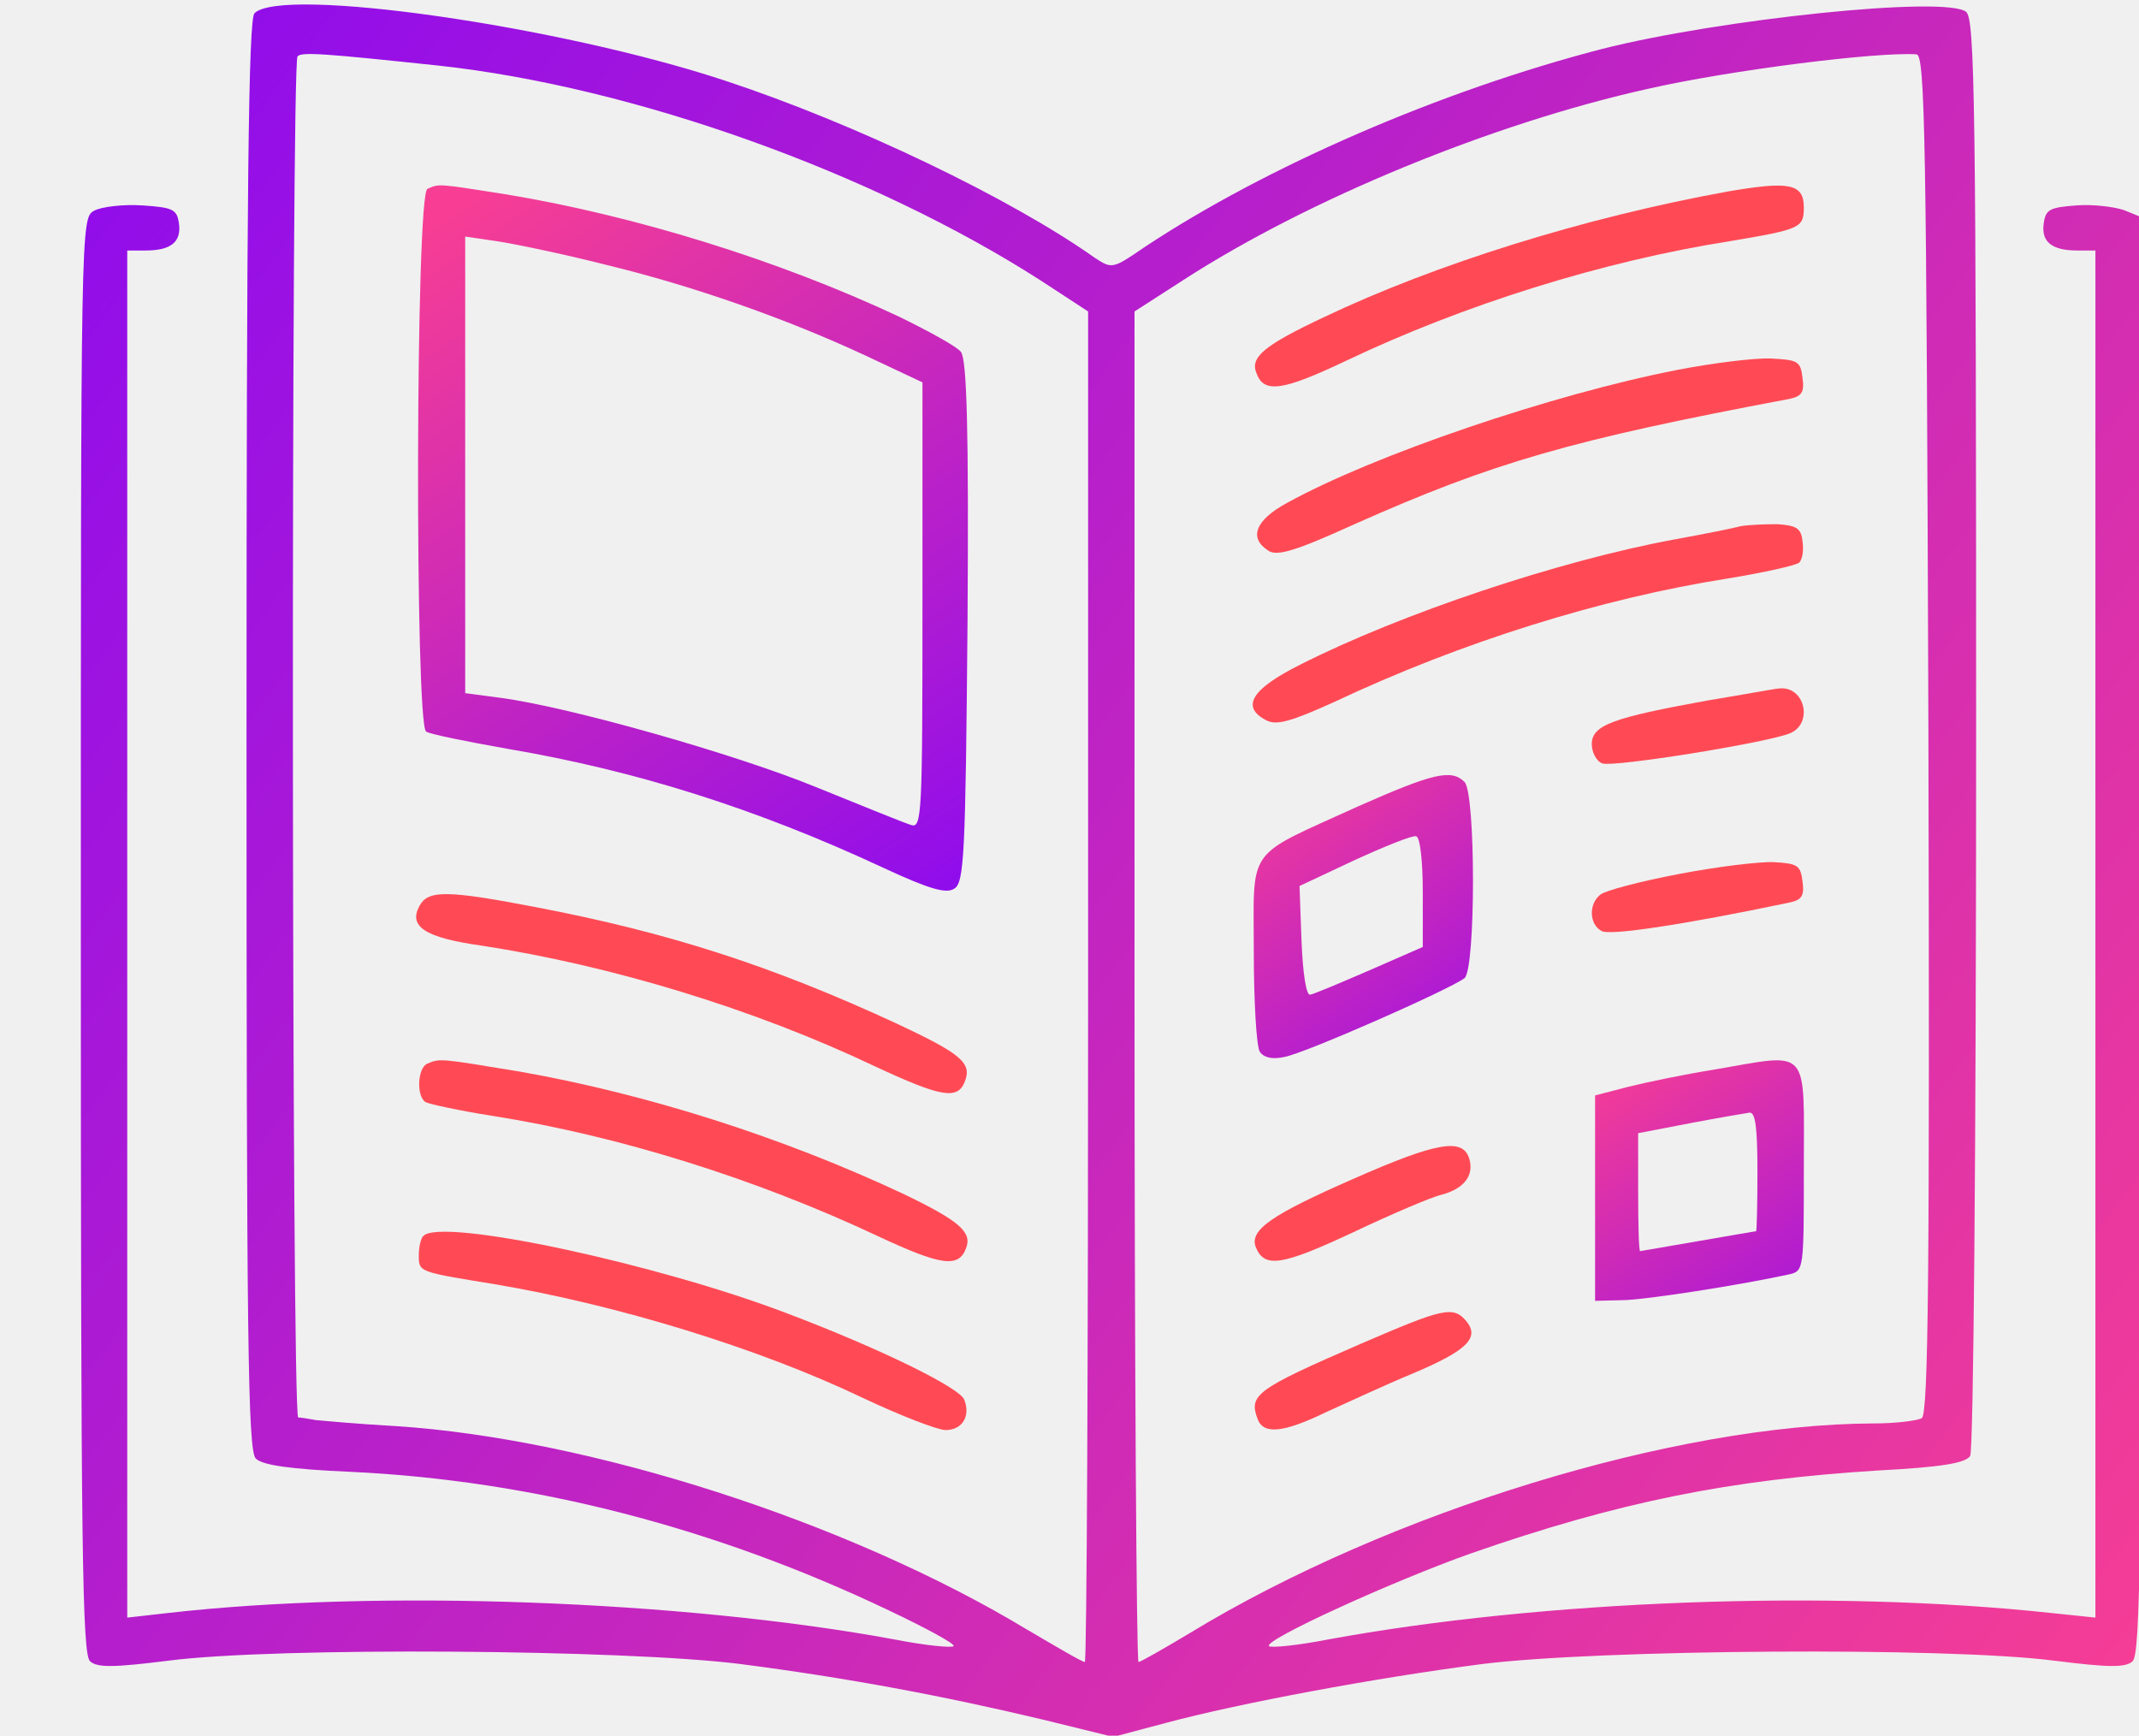
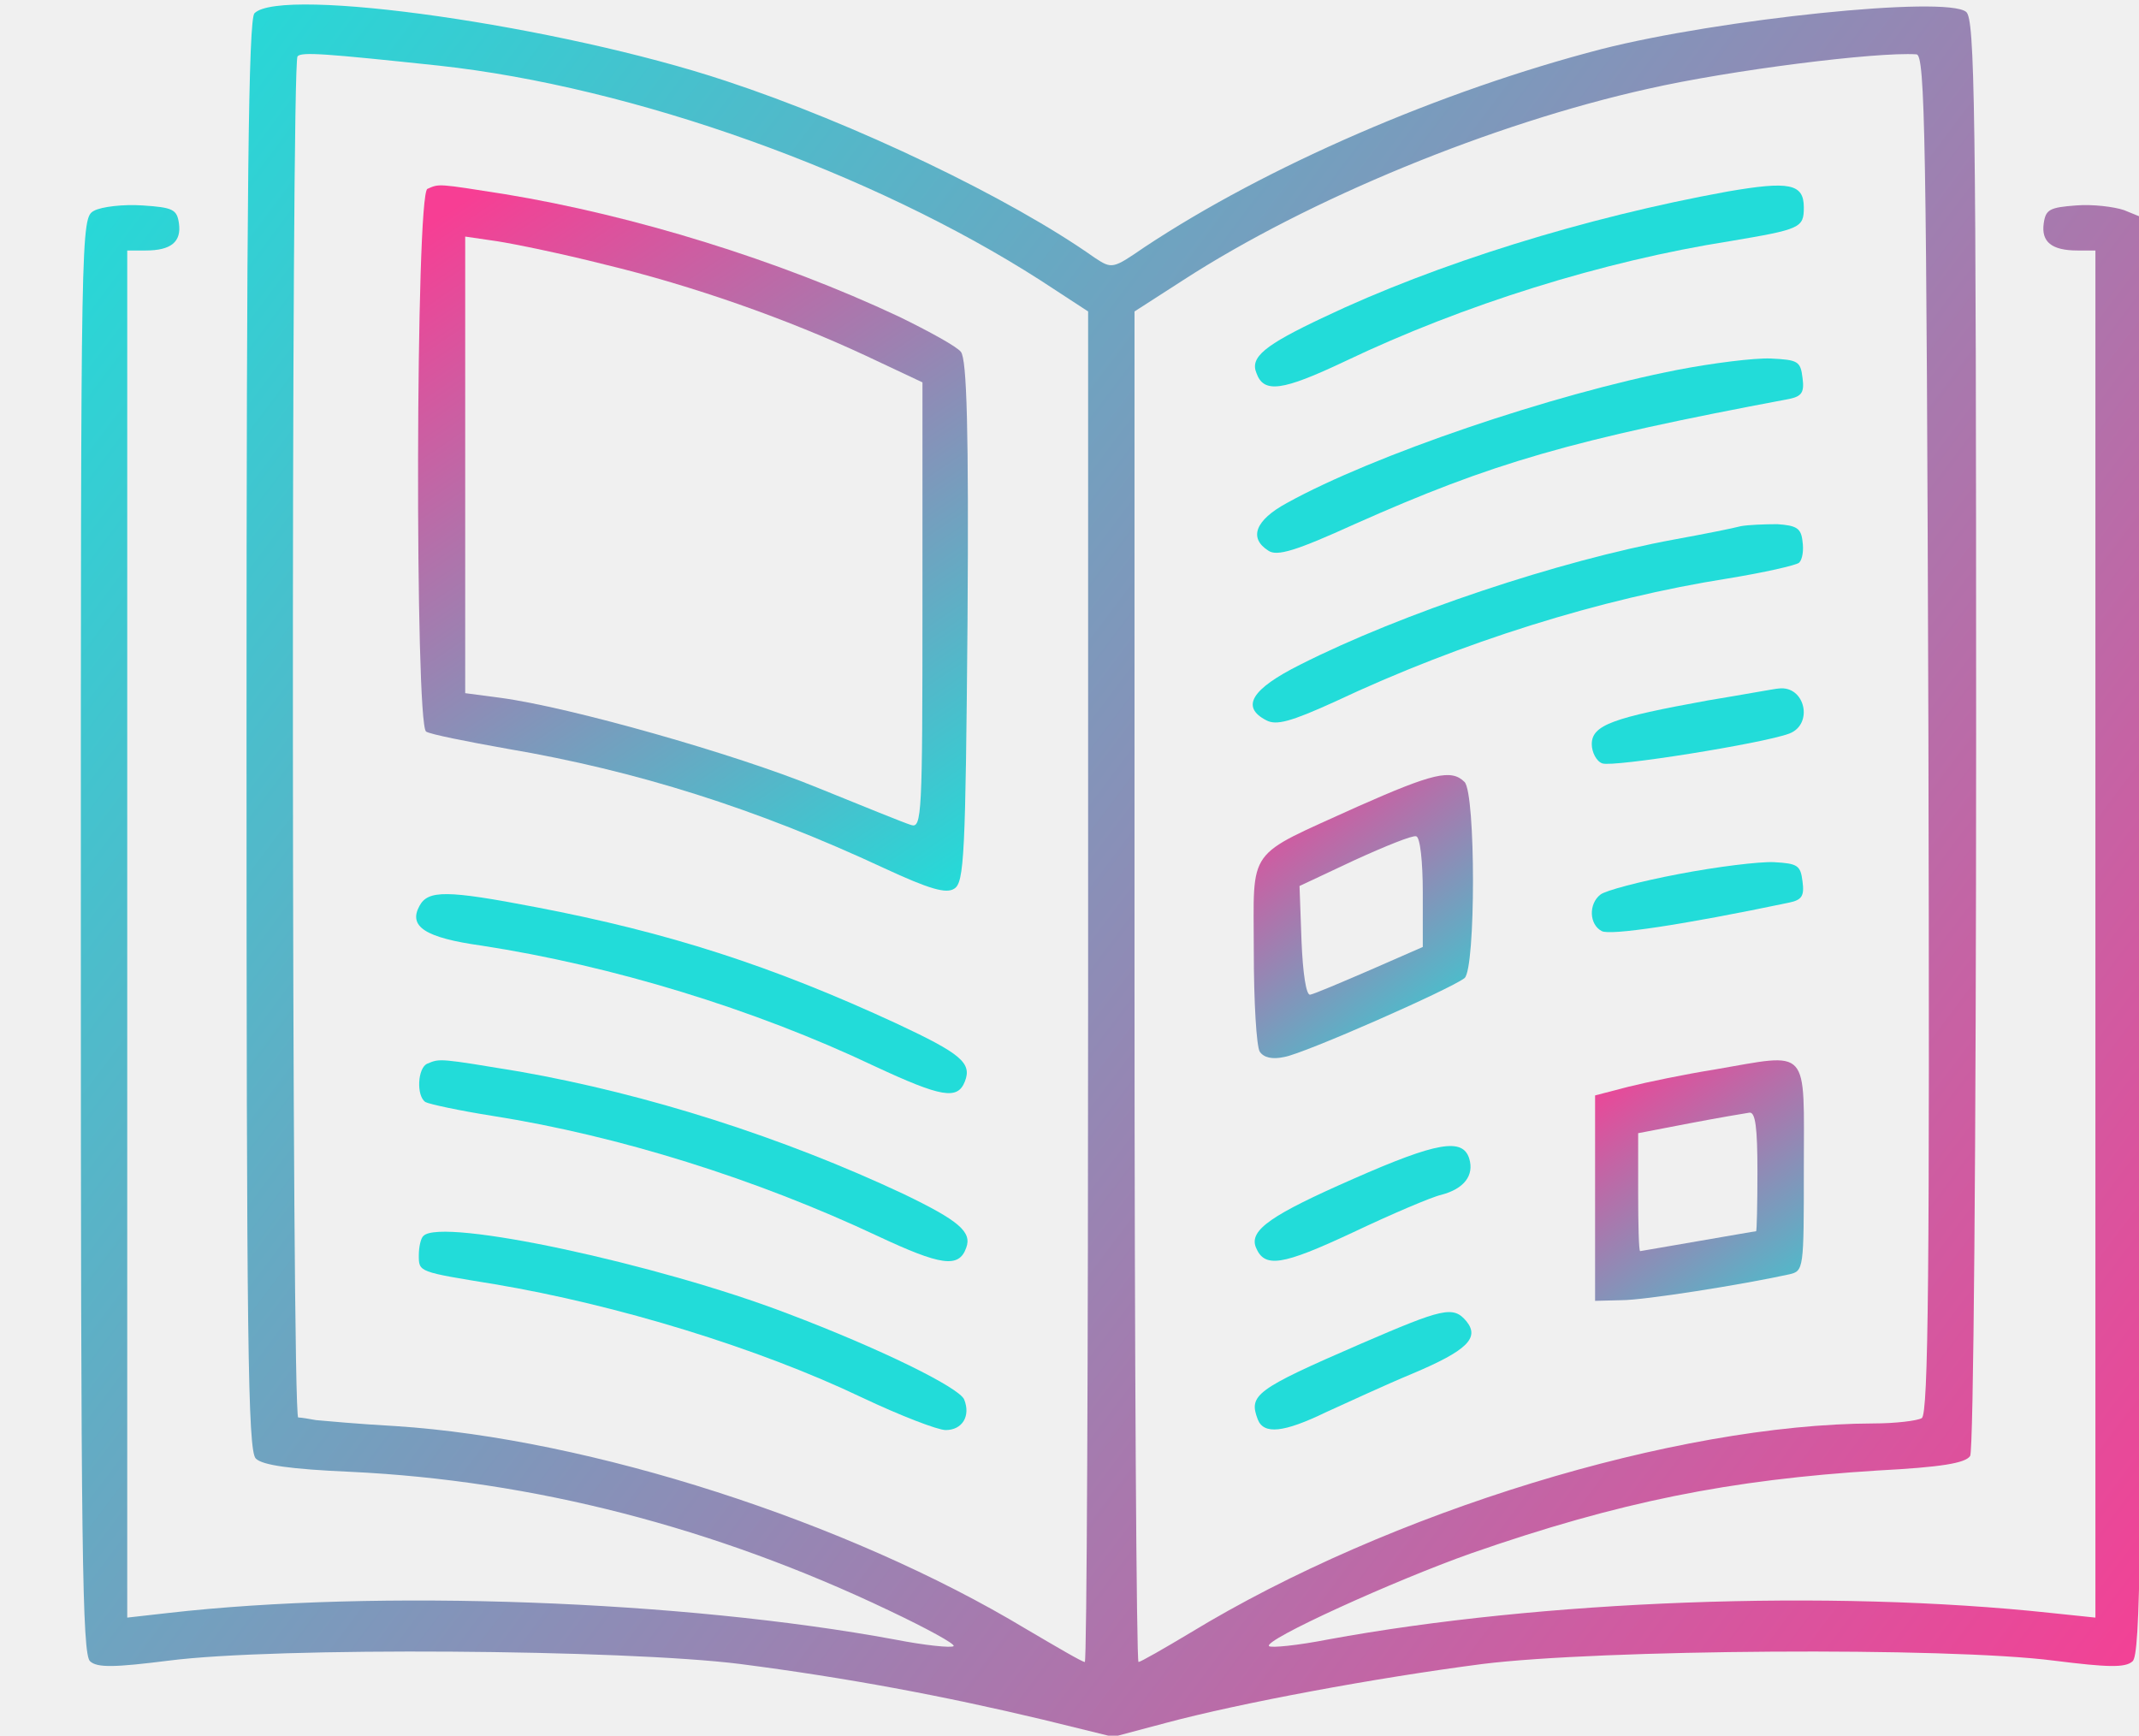
<svg xmlns="http://www.w3.org/2000/svg" width="175" height="142" viewBox="0 0 175 142" fill="none">
  <g clip-path="url(#clip0_779_12)">
    <path d="M20.819 1.084C20.331 1.572 20.169 15.452 20.169 60.127C20.169 109.789 20.277 118.681 20.928 119.331C21.47 119.874 23.747 120.199 28.681 120.416C43.59 121.121 58.5 124.97 72.705 131.747C75.795 133.211 78.181 134.512 78.018 134.675C77.856 134.837 75.687 134.621 73.193 134.133C55.898 130.934 30.904 130.012 13.771 131.964L10.41 132.344V76.392V20.494H11.928C13.988 20.494 14.855 19.789 14.639 18.271C14.476 17.133 14.151 16.97 11.657 16.807C10.084 16.699 8.295 16.916 7.699 17.241C6.614 17.837 6.614 18.108 6.614 76.554C6.614 126.868 6.723 135.38 7.374 135.922C7.97 136.464 9.434 136.41 13.771 135.868C22.554 134.729 51.072 134.946 60.56 136.139C69.343 137.277 77.151 138.741 85.337 140.693L91.084 142.103L95.368 140.964C101.44 139.337 112.5 137.277 121.283 136.139C130.825 134.946 159.289 134.729 168.072 135.868C172.41 136.41 173.874 136.464 174.47 135.922C175.121 135.38 175.229 126.868 175.229 76.554V17.783L173.765 17.187C172.952 16.916 171.217 16.699 169.862 16.807C167.693 16.97 167.368 17.133 167.205 18.271C166.988 19.789 167.855 20.494 169.97 20.494H171.434V76.392V132.344L167.801 131.964C149.639 130.012 126.054 130.934 108.651 134.133C106.157 134.621 103.988 134.837 103.825 134.675C103.337 134.187 114.072 129.307 120.362 127.084C132.506 122.856 141.506 121.066 153.651 120.307C158.801 120.036 160.807 119.711 161.187 119.115C161.458 118.681 161.675 94.012 161.675 60.018C161.675 8.35 161.566 1.572 160.862 0.976C159.235 -0.379 140.639 1.572 131.042 4.012C117.868 7.428 103.608 13.608 93.633 20.223C91.03 22.012 90.976 22.012 89.566 21.09C82.681 16.211 69.886 10.084 59.367 6.615C45.813 2.115 23.042 -1.138 20.819 1.084ZM35.892 5.368C51.831 7.103 71.349 14.097 85.121 22.934L89.024 25.482V80.729C89.024 111.09 88.916 135.976 88.753 135.976C88.536 135.976 86.422 134.729 83.928 133.265C69.343 124.482 48.253 117.705 32.367 116.675C29.386 116.512 26.458 116.241 25.861 116.187C25.265 116.078 24.614 115.97 24.398 115.97C23.855 115.916 23.801 5.096 24.343 4.609C24.669 4.229 26.675 4.392 35.892 5.368ZM157.771 60.072C157.88 104.097 157.771 115.645 157.229 116.024C156.849 116.241 155.06 116.458 153.271 116.458C137.115 116.512 113.693 123.669 97.374 133.59C95.205 134.892 93.307 135.976 93.145 135.976C92.982 135.976 92.819 111.09 92.819 80.729V25.482L96.777 22.934C107.078 16.265 122.151 10.084 134.837 7.265C141.506 5.747 153.542 4.229 156.795 4.446C157.5 4.5 157.609 11.115 157.771 60.072Z" fill="url(#paint0_linear_779_12)" />
    <path d="M34.97 15.452C33.994 15.831 33.94 59.259 34.861 59.855C35.187 60.072 38.169 60.669 41.53 61.265C52.048 63.054 61.861 66.144 72.325 71.024C76.066 72.759 77.422 73.138 78.072 72.705C78.885 72.217 78.994 69.994 79.157 50.855C79.265 35.187 79.102 29.386 78.615 28.789C78.289 28.355 76.012 27.108 73.572 25.916C63.651 21.253 51.831 17.62 41.313 15.886C35.783 15.018 35.946 15.018 34.97 15.452ZM49.446 21.633C56.657 23.367 64.355 26.078 70.862 29.114L75.47 31.283V49.554C75.47 66.687 75.416 67.771 74.548 67.5C74.006 67.337 70.536 65.928 66.795 64.41C60.181 61.699 46.627 57.849 40.934 57.09L38.06 56.711V38.006V19.355L40.663 19.735C42.072 19.952 46.03 20.765 49.446 21.633Z" fill="url(#paint1_linear_779_12)" />
-     <path d="M34.319 74.115C33.398 75.796 34.753 76.717 39.416 77.368C49.988 78.994 61.645 82.519 71.566 87.235C77.042 89.784 78.343 90.001 78.94 88.482C79.536 86.964 78.615 86.205 73.41 83.766C63.108 78.994 54.651 76.284 43.861 74.223C36.542 72.814 35.024 72.814 34.319 74.115Z" fill="#FF4A55" />
-     <path d="M34.97 87.019C34.157 87.344 34.048 89.675 34.807 90.163C35.078 90.326 37.572 90.868 40.337 91.302C50.639 92.928 61.861 96.452 71.783 101.115C76.988 103.555 78.452 103.772 79.048 102.091C79.536 100.79 78.452 99.868 73.952 97.699C64.03 93.037 52.97 89.513 42.506 87.669C35.946 86.585 36 86.585 34.97 87.019Z" fill="#FF4A55" />
-     <path d="M34.645 101.114C34.428 101.277 34.265 102.036 34.265 102.687C34.265 104.096 34.211 104.042 40.5 105.072C50.476 106.753 62.024 110.277 70.536 114.343C73.627 115.807 76.717 117 77.368 117C78.723 117 79.428 115.861 78.886 114.506C78.506 113.53 72 110.331 64.41 107.458C53.783 103.392 36.108 99.596 34.645 101.114Z" fill="#FF4A55" />
-     <path d="M141.343 15.669C129.687 17.784 117.488 21.579 108.271 25.97C103.446 28.247 102.253 29.223 102.795 30.524C103.392 32.205 104.91 31.988 110.06 29.549C119.711 24.94 131.151 21.362 141.506 19.735C147.307 18.759 147.578 18.651 147.578 16.97C147.578 15.018 146.386 14.802 141.343 15.669Z" fill="#FF4A55" />
-     <path d="M137.277 30.253C126.976 32.259 112.337 37.247 105.289 41.151C102.687 42.56 102.145 44.024 103.771 45.054C104.476 45.542 106.048 45.054 110.819 42.886C122.151 37.843 128.494 36 146.386 32.639C147.416 32.422 147.633 32.096 147.47 30.904C147.307 29.548 147.09 29.44 144.868 29.331C143.512 29.277 140.096 29.711 137.277 30.253Z" fill="#FF4A55" />
-     <path d="M142.428 43.048C141.831 43.211 139.392 43.699 137.006 44.132C127.572 45.867 114.614 50.205 106.374 54.379C102.361 56.385 101.494 57.849 103.608 58.934C104.422 59.367 105.614 59.042 109.193 57.416C119.548 52.536 130.988 48.958 141.343 47.331C144.325 46.843 146.982 46.247 147.199 46.03C147.47 45.759 147.578 45 147.47 44.295C147.361 43.211 146.982 42.994 145.41 42.885C144.38 42.885 143.024 42.94 142.428 43.048Z" fill="#FF4A55" />
-     <path d="M139.717 57.307C131.964 58.717 130.229 59.313 130.229 60.886C130.229 61.536 130.609 62.295 131.096 62.458C131.964 62.783 144.217 60.831 146.386 60.018C148.392 59.259 147.687 56.06 145.518 56.331C145.301 56.331 142.699 56.819 139.717 57.307Z" fill="#FF4A55" />
+     <path d="M34.319 74.115C33.398 75.796 34.753 76.717 39.416 77.368C49.988 78.994 61.645 82.519 71.566 87.235C77.042 89.784 78.343 90.001 78.94 88.482C79.536 86.964 78.615 86.205 73.41 83.766C63.108 78.994 54.651 76.284 43.861 74.223C36.542 72.814 35.024 72.814 34.319 74.115Z" fill="#22DCD9" />
+     <path d="M34.97 87.019C34.157 87.344 34.048 89.675 34.807 90.163C35.078 90.326 37.572 90.868 40.337 91.302C50.639 92.928 61.861 96.452 71.783 101.115C76.988 103.555 78.452 103.772 79.048 102.091C79.536 100.79 78.452 99.868 73.952 97.699C64.03 93.037 52.97 89.513 42.506 87.669C35.946 86.585 36 86.585 34.97 87.019Z" fill="#22DCD9" />
+     <path d="M34.645 101.114C34.428 101.277 34.265 102.036 34.265 102.687C34.265 104.096 34.211 104.042 40.5 105.072C50.476 106.753 62.024 110.277 70.536 114.343C73.627 115.807 76.717 117 77.368 117C78.723 117 79.428 115.861 78.886 114.506C78.506 113.53 72 110.331 64.41 107.458C53.783 103.392 36.108 99.596 34.645 101.114Z" fill="#22DCD9" />
+     <path d="M141.343 15.669C129.687 17.784 117.488 21.579 108.271 25.97C103.446 28.247 102.253 29.223 102.795 30.524C103.392 32.205 104.91 31.988 110.06 29.549C119.711 24.94 131.151 21.362 141.506 19.735C147.307 18.759 147.578 18.651 147.578 16.97C147.578 15.018 146.386 14.802 141.343 15.669Z" fill="#22DCD9" />
+     <path d="M137.277 30.253C126.976 32.259 112.337 37.247 105.289 41.151C102.687 42.56 102.145 44.024 103.771 45.054C104.476 45.542 106.048 45.054 110.819 42.886C122.151 37.843 128.494 36 146.386 32.639C147.416 32.422 147.633 32.096 147.47 30.904C147.307 29.548 147.09 29.44 144.868 29.331C143.512 29.277 140.096 29.711 137.277 30.253Z" fill="#22DCD9" />
+     <path d="M142.428 43.048C141.831 43.211 139.392 43.699 137.006 44.132C127.572 45.867 114.614 50.205 106.374 54.379C102.361 56.385 101.494 57.849 103.608 58.934C104.422 59.367 105.614 59.042 109.193 57.416C119.548 52.536 130.988 48.958 141.343 47.331C144.325 46.843 146.982 46.247 147.199 46.03C147.47 45.759 147.578 45 147.47 44.295C147.361 43.211 146.982 42.994 145.41 42.885C144.38 42.885 143.024 42.94 142.428 43.048Z" fill="#22DCD9" />
+     <path d="M139.717 57.307C131.964 58.717 130.229 59.313 130.229 60.886C130.229 61.536 130.609 62.295 131.096 62.458C131.964 62.783 144.217 60.831 146.386 60.018C148.392 59.259 147.687 56.06 145.518 56.331C145.301 56.331 142.699 56.819 139.717 57.307Z" fill="#22DCD9" />
    <path d="M111.09 65.982C101.819 70.211 102.578 69.127 102.578 77.856C102.578 81.922 102.795 85.609 103.066 86.042C103.392 86.53 104.096 86.693 105.072 86.476C106.699 86.205 118.627 80.946 119.819 80.024C120.741 79.265 120.741 64.898 119.819 63.976C118.735 62.892 117.217 63.271 111.09 65.982ZM116.404 73.03V77.476L112.066 79.374C109.681 80.404 107.512 81.326 107.187 81.38C106.862 81.434 106.59 79.645 106.482 76.988L106.319 72.488L110.819 70.374C113.313 69.235 115.59 68.313 115.862 68.422C116.187 68.476 116.404 70.482 116.404 73.03Z" fill="url(#paint2_linear_779_12)" />
-     <path d="M137.331 71.512C134.187 72.109 131.313 72.868 130.934 73.193C129.958 73.952 130.012 75.633 131.042 76.175C131.693 76.555 137.602 75.687 146.386 73.844C147.416 73.627 147.633 73.302 147.47 72.109C147.307 70.808 147.09 70.645 145.139 70.537C143.946 70.482 140.422 70.916 137.331 71.512Z" fill="#FF4A55" />
+     <path d="M137.331 71.512C134.187 72.109 131.313 72.868 130.934 73.193C129.958 73.952 130.012 75.633 131.042 76.175C131.693 76.555 137.602 75.687 146.386 73.844C147.416 73.627 147.633 73.302 147.47 72.109C147.307 70.808 147.09 70.645 145.139 70.537C143.946 70.482 140.422 70.916 137.331 71.512Z" fill="#22DCD9" />
    <path d="M140.259 87.506C137.873 87.886 134.729 88.536 133.211 88.916L130.5 89.621V98.024V106.428L132.669 106.374C134.512 106.374 142.428 105.127 146.386 104.259C147.578 103.988 147.578 103.825 147.578 95.639C147.578 85.5 148.175 86.151 140.259 87.506ZM143.783 95.855C143.783 98.512 143.729 100.735 143.675 100.735C143.566 100.735 141.452 101.114 138.904 101.548C136.355 101.982 134.241 102.361 134.187 102.361C134.078 102.361 134.024 100.193 134.024 97.536V92.711L138.253 91.898C140.53 91.464 142.753 91.084 143.133 91.03C143.62 90.976 143.783 92.277 143.783 95.855Z" fill="url(#paint3_linear_779_12)" />
-     <path d="M110.711 96.452C104.042 99.38 102.199 100.627 102.741 102.036C103.446 103.771 104.855 103.555 110.657 100.844C113.855 99.326 117.163 97.916 117.922 97.753C119.765 97.265 120.633 96.181 120.199 94.771C119.657 93.091 117.596 93.416 110.711 96.452Z" fill="#FF4A55" />
-     <path d="M111.307 109.952C102.687 113.693 102.145 114.127 102.904 116.133C103.392 117.38 105.018 117.217 108.488 115.537C110.169 114.778 113.313 113.314 115.536 112.392C120.036 110.494 121.066 109.464 119.982 108.109C118.898 106.808 118.084 107.025 111.307 109.952Z" fill="#FF4A55" />
+     <path d="M110.711 96.452C104.042 99.38 102.199 100.627 102.741 102.036C103.446 103.771 104.855 103.555 110.657 100.844C113.855 99.326 117.163 97.916 117.922 97.753C119.765 97.265 120.633 96.181 120.199 94.771C119.657 93.091 117.596 93.416 110.711 96.452Z" fill="#22DCD9" />
+     <path d="M111.307 109.952C102.687 113.693 102.145 114.127 102.904 116.133C103.392 117.38 105.018 117.217 108.488 115.537C110.169 114.778 113.313 113.314 115.536 112.392C120.036 110.494 121.066 109.464 119.982 108.109C118.898 106.808 118.084 107.025 111.307 109.952Z" fill="#22DCD9" />
  </g>
  <defs>
    <linearGradient id="paint0_linear_779_12" x1="178.5" y1="138" x2="7" y2="9" gradientUnits="userSpaceOnUse">
      <stop stop-color="#F73E94" />
-       <stop offset="1" stop-color="#8F0CEC" />
+       <stop offset="0" stop-color="#F73E94" />
+       <stop offset="1" stop-color="#22DCD9" />
    </linearGradient>
    <linearGradient id="paint1_linear_779_12" x1="79" y1="73" x2="40" y2="15" gradientUnits="userSpaceOnUse">
-       <stop stop-color="#8E0CED" />
+       <stop stop-color="#22DCD9" />
      <stop offset="1" stop-color="#F73E94" />
    </linearGradient>
    <linearGradient id="paint2_linear_779_12" x1="121" y1="87" x2="103" y2="63" gradientUnits="userSpaceOnUse">
-       <stop stop-color="#9B12E3" />
+       <stop stop-color="#22DCD9" />
      <stop offset="1" stop-color="#F73E94" />
    </linearGradient>
    <linearGradient id="paint3_linear_779_12" x1="148" y1="112" x2="131" y2="87" gradientUnits="userSpaceOnUse">
-       <stop stop-color="#9A11E4" />
+       <stop stop-color="#22DCD9" />
      <stop offset="1" stop-color="#F73E94" />
    </linearGradient>
    <clipPath id="clip0_779_12">
      <rect width="175" height="142" fill="white" />
    </clipPath>
  </defs>
</svg>
